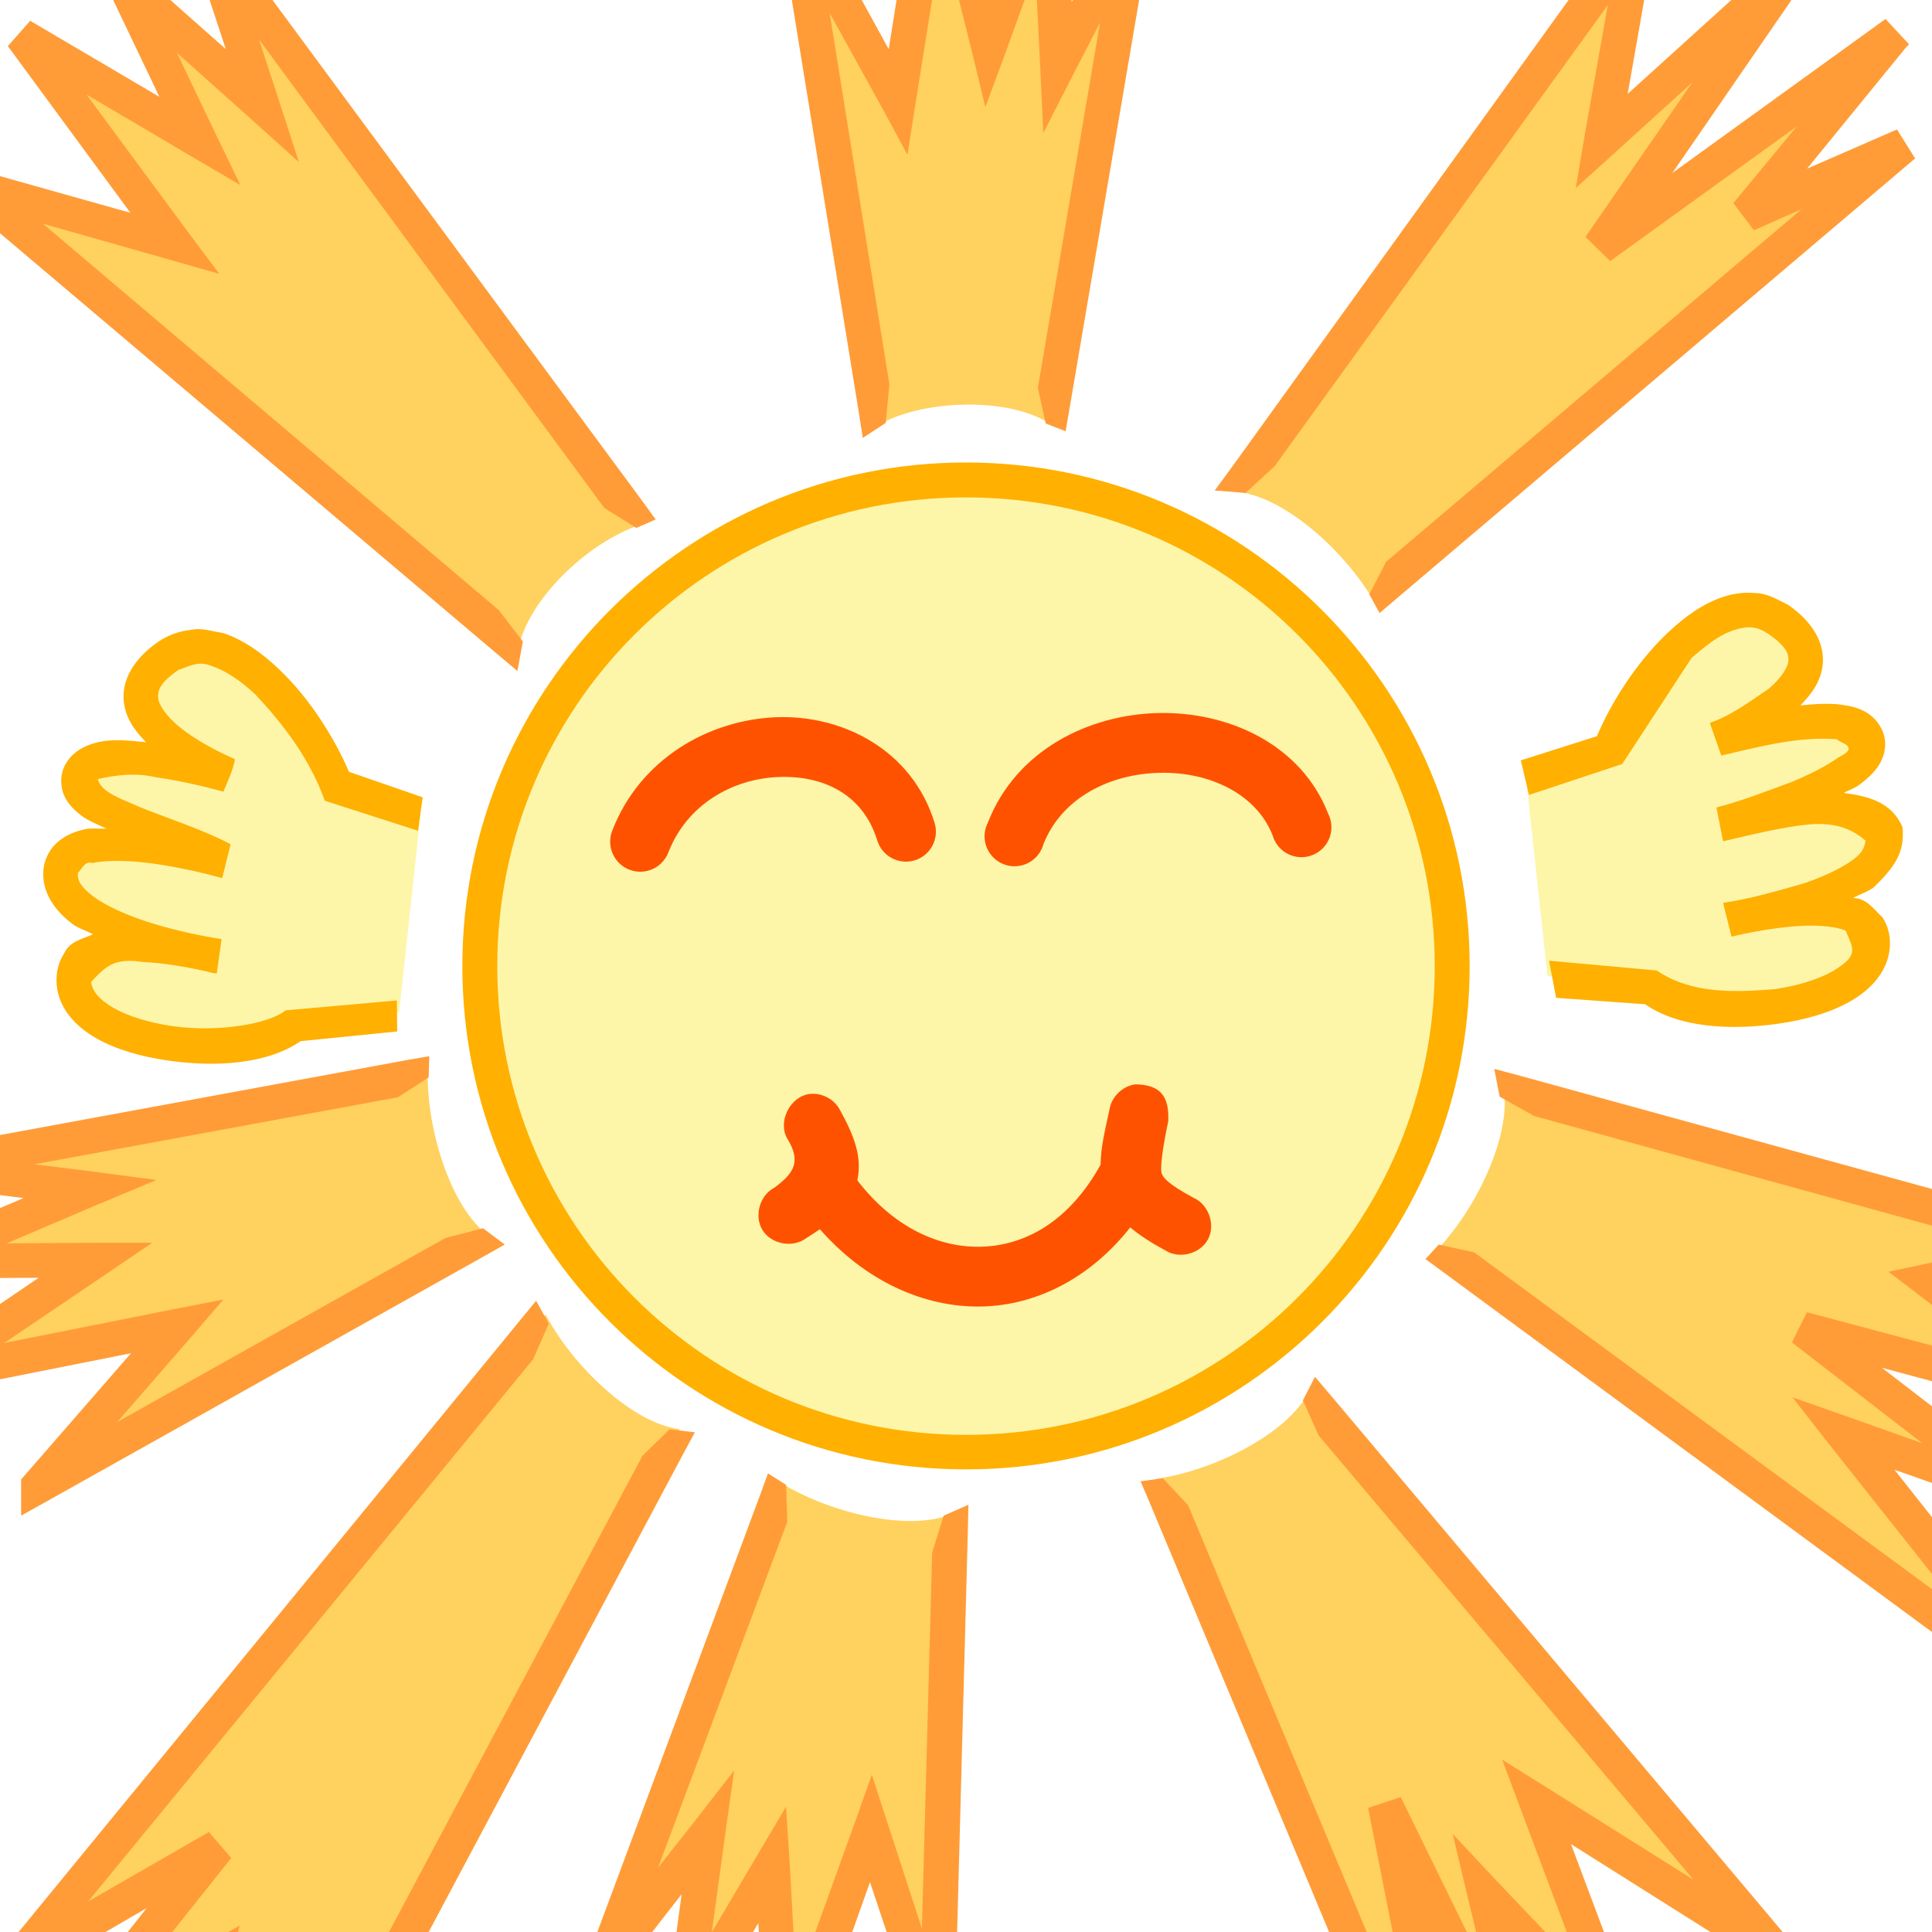
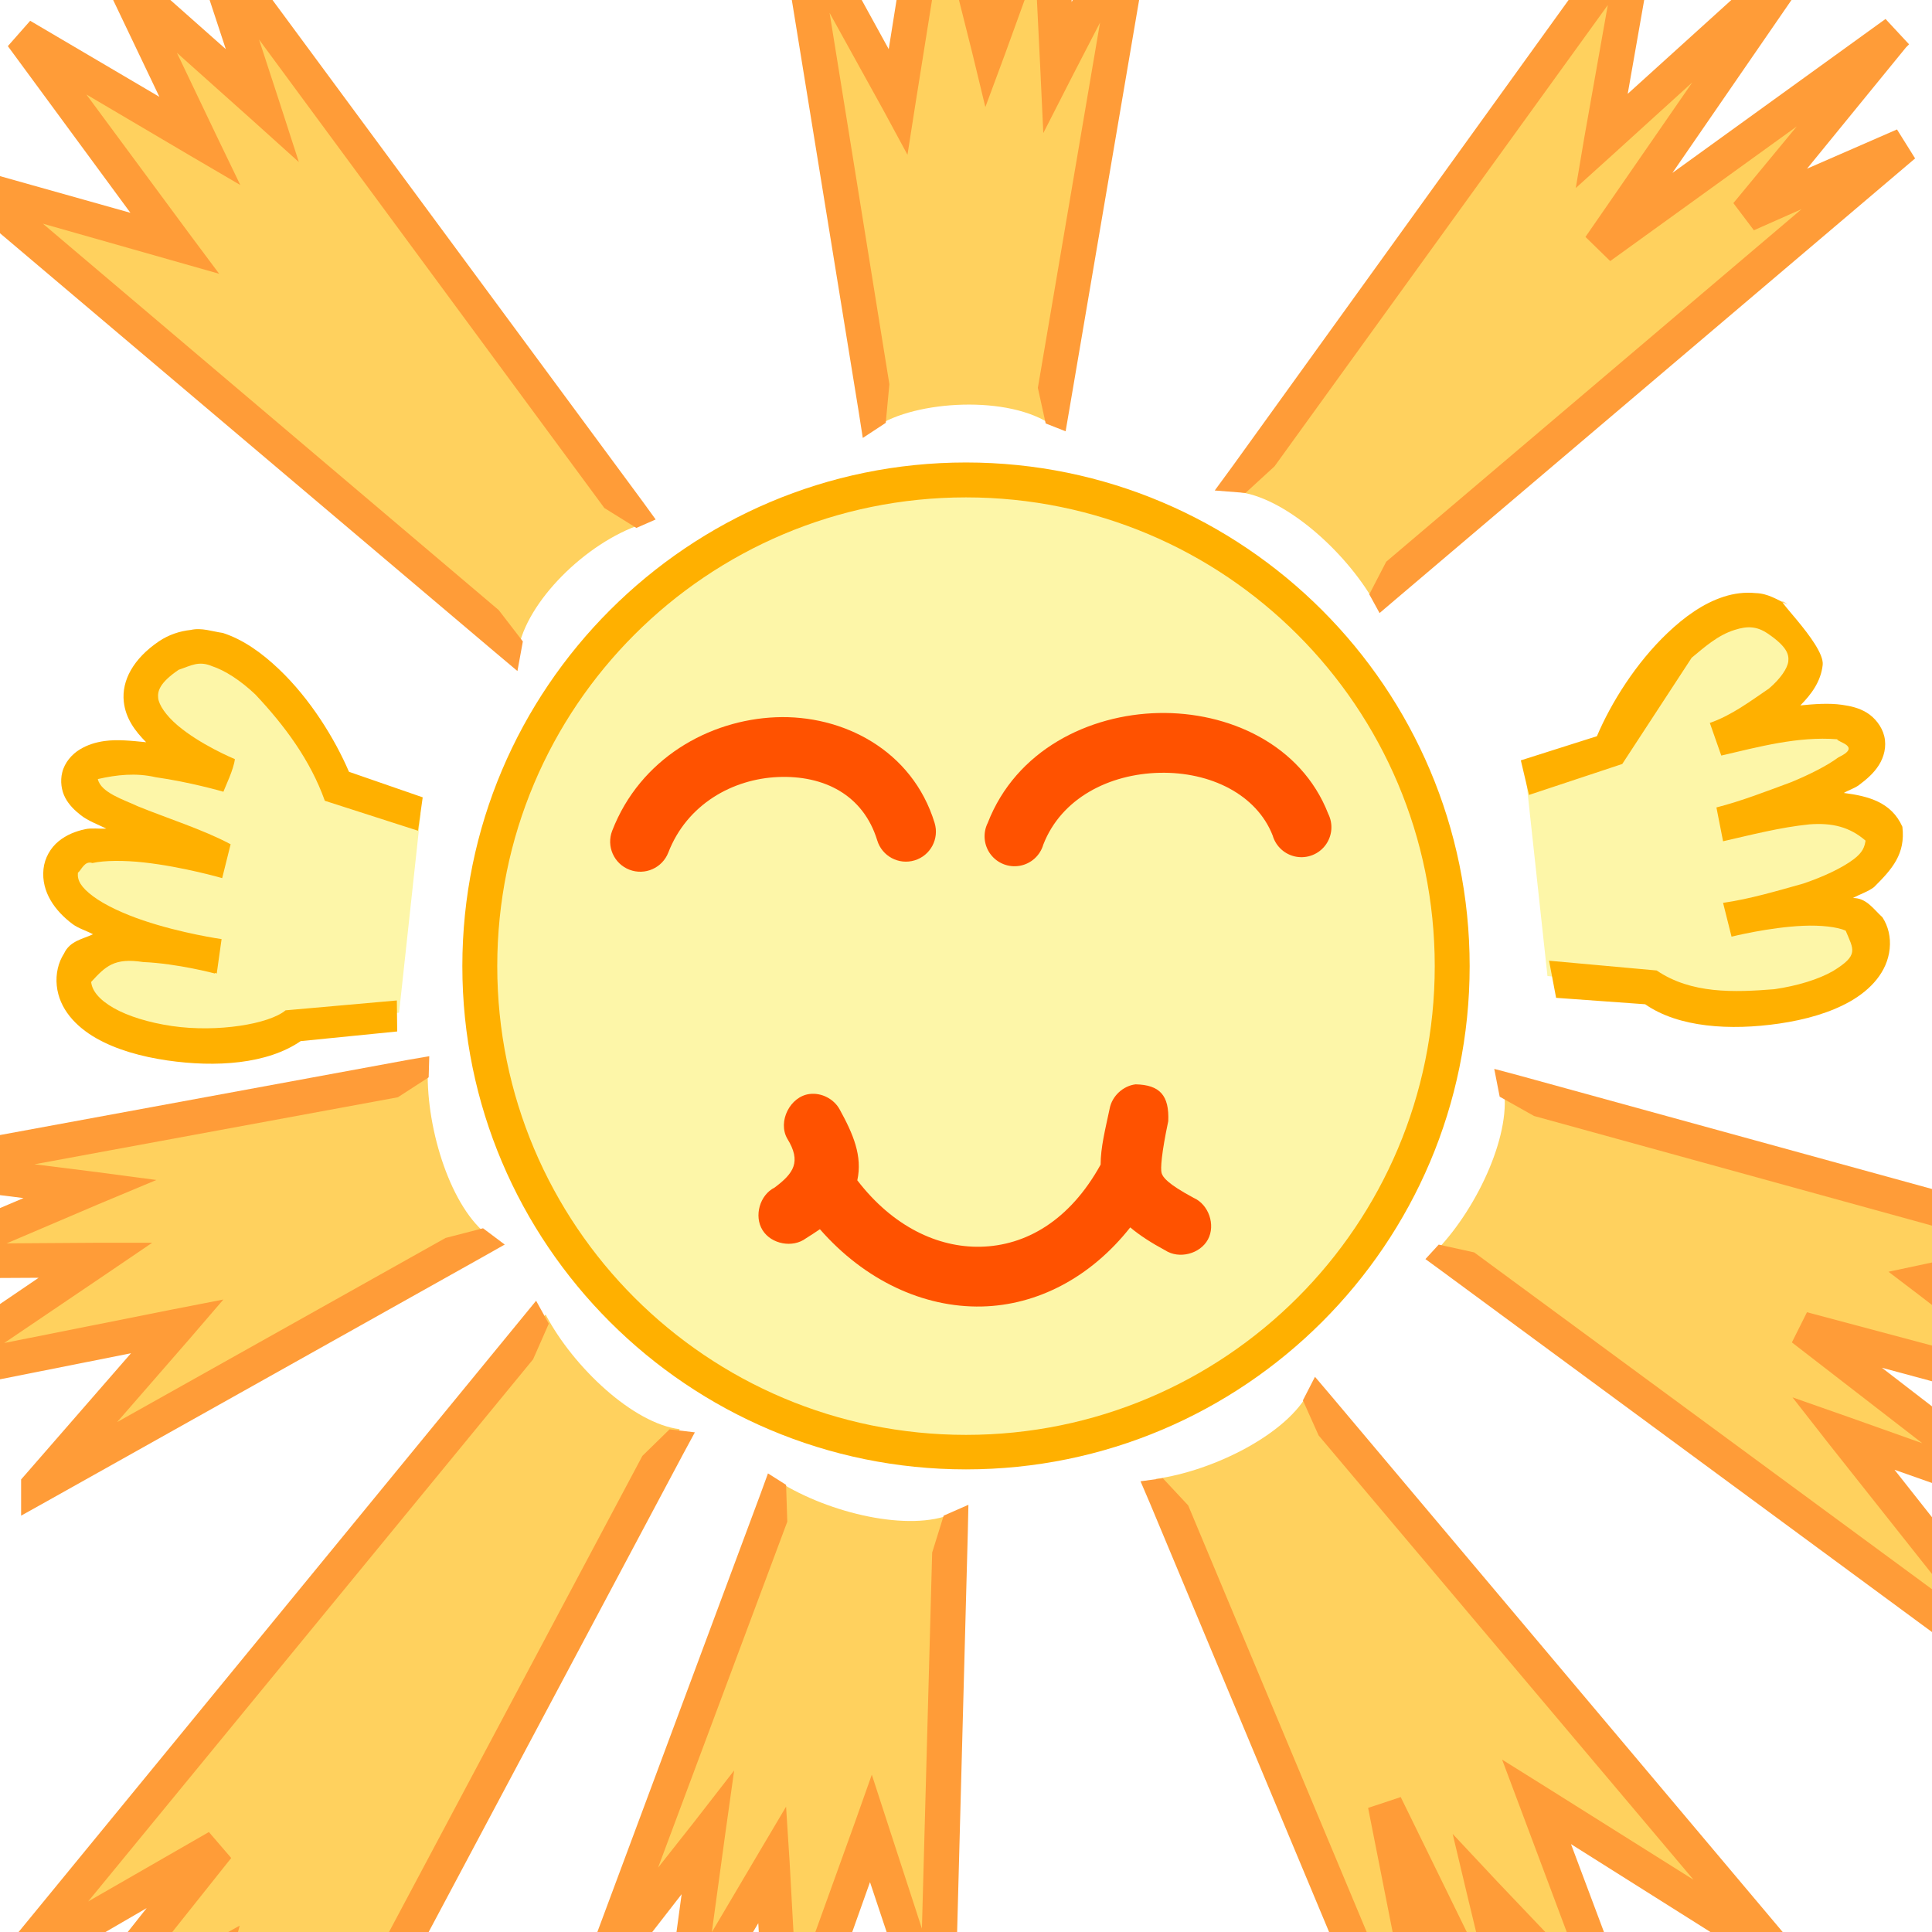
<svg xmlns="http://www.w3.org/2000/svg" width="100" height="100" id="svg1901" version="1.1">
  <defs id="defs1903">
    </defs>
  <g id="layer1" transform="translate(0,-952.3622)">
    <path style="color:#000000;fill:#fdf6a8;fill-opacity:1;fill-rule:nonzero;stroke:none;stroke-width:2.771;stroke-miterlimit:4;stroke-opacity:1;stroke-dasharray:none;marker:none;visibility:visible;display:inline;overflow:visible;enable-background:accumulate" id="path4221" d="m 86.196,47.739 a 38.726,38.726 0 1 1 -77.453,0 38.726,38.726 0 1 1 77.453,0 z" transform="matrix(0.6496864,0,0,0.6496864,19.15961,971.3467)" />
    <path style="fill:#fdf6a8;stroke:none;stroke-width:1.8;stroke-linecap:butt;stroke-linejoin:miter;stroke-opacity:1;color:#000000;fill-opacity:1;fill-rule:nonzero;stroke-miterlimit:4;stroke-dasharray:none;stroke-dashoffset:0;marker:none;visibility:visible;display:inline;overflow:visible;enable-background:accumulate" d="m 97.617,995.53 c 0.33,3.195 -8.208,4.437 -8.208,4.437 0,0 7.862,-2.076 7.505,1.425 -0.338,3.31 -8.995,4.195 -11.534,2.06 0,0 -5.283,-0.571 -5.283,-0.571 l -1.118,-10.309 c 0,0 4.289,-1.38 4.289,-1.38 1.245,-3.267 5.602,-8.928 8.748,-6.795 4.607,3.126 -3.168,6.224 -3.168,6.224 0,0 7.274,-2.17 7.811,0.044 0.537,2.214 -7.608,4.373 -7.64,4.373 2.898,-0.599 6.389,-2.014 8.599,0.492 z" id="path4733" />
    <path id="path4756" d="m 11.735,996.935 c 0,0 -8.306,-2.348 -8.599,0.492 -0.33,3.195 8.208,4.437 8.208,4.437 0,0 -7.862,-2.076 -7.505,1.425 0.338,3.31 8.995,4.195 11.534,2.06 0,0 5.283,-0.571 5.283,-0.571 l 1.118,-10.309 c 0,0 -4.289,-1.38 -4.289,-1.38 -1.245,-3.267 -5.602,-8.928 -8.748,-6.795 -4.607,3.126 3.168,6.224 3.168,6.224 0,0 -7.274,-2.17 -7.811,0.044 -0.477,1.89 5.088,2.918 7.64,4.373 z" style="color:#000000;fill:#fdf6a8;fill-opacity:1;fill-rule:nonzero;stroke:none;stroke-width:1.8;stroke-linecap:butt;stroke-linejoin:miter;stroke-miterlimit:4;stroke-opacity:1;stroke-dasharray:none;stroke-dashoffset:0;marker:none;visibility:visible;display:inline;overflow:visible;enable-background:accumulate" />
    <path style="font-size:medium;font-style:normal;font-variant:normal;font-weight:normal;font-stretch:normal;text-indent:0;text-align:start;text-decoration:none;line-height:normal;letter-spacing:normal;word-spacing:normal;text-transform:none;direction:ltr;block-progression:tb;writing-mode:lr-tb;text-anchor:start;color:#000000;fill:#ff5200;fill-opacity:1;stroke:none;stroke-width:3.1;marker:none;visibility:visible;display:inline;overflow:visible;enable-background:accumulate;font-family:Bitstream Vera Sans;-inkscape-font-specification:Bitstream Vera Sans" d="m 40.156,989.487 c -3.452,0.141 -7.018,2.128 -8.469,5.875 a 1.558,1.558 0 1 0 2.906,1.125 c 0.969,-2.501 3.335,-3.81 5.688,-3.906 2.353,-0.096 4.399,0.91 5.125,3.281 a 1.552,1.552 0 1 0 2.969,-0.906 c -1.157,-3.779 -4.767,-5.61 -8.219,-5.469 z" id="path4758" />
    <path style="font-size:medium;font-style:normal;font-variant:normal;font-weight:normal;font-stretch:normal;text-indent:0;text-align:start;text-decoration:none;line-height:normal;letter-spacing:normal;word-spacing:normal;text-transform:none;direction:ltr;block-progression:tb;writing-mode:lr-tb;text-anchor:start;color:#000000;fill:#ff5200;fill-opacity:1;stroke:none;stroke-width:3.1;marker:none;visibility:visible;display:inline;overflow:visible;enable-background:accumulate;font-family:Bitstream Vera Sans;-inkscape-font-specification:Bitstream Vera Sans" d="m 59.969,989.268 c -3.605,0.078 -7.379,1.913 -8.844,5.688 a 1.55,1.55 0 1 0 2.875,1.125 c 0.933,-2.405 3.415,-3.662 6.031,-3.719 2.616,-0.057 5.015,1.121 5.844,3.25 a 1.55,1.55 0 1 0 2.875,-1.125 c -1.404,-3.608 -5.177,-5.297 -8.781,-5.219 z" id="path4760" />
    <path style="font-size:medium;font-style:normal;font-variant:normal;font-weight:normal;font-stretch:normal;text-indent:0;text-align:start;text-decoration:none;line-height:normal;letter-spacing:normal;word-spacing:normal;text-transform:none;direction:ltr;block-progression:tb;writing-mode:lr-tb;text-anchor:start;color:#000000;fill:#ff5200;fill-opacity:1;stroke:none;stroke-width:3.1;marker:none;visibility:visible;display:inline;overflow:visible;enable-background:accumulate;font-family:Bitstream Vera Sans;-inkscape-font-specification:Bitstream Vera Sans" d="m 58.781,56.125 c -0.65,0.076 -1.221,0.607 -1.344,1.25 -0.235,1.113 -0.467,2.008 -0.469,2.906 -1.609,2.913 -3.885,4.2 -6.219,4.25 -2.194,0.047 -4.527,-1.032 -6.375,-3.438 0.276,-1.262 -0.216,-2.4 -0.906,-3.656 -0.292,-0.552 -0.943,-0.89 -1.562,-0.812 -1.012,0.123 -1.665,1.429 -1.156,2.312 0.739,1.198 0.33,1.792 -0.656,2.531 -0.769,0.383 -1.078,1.473 -0.626,2.203 0.452,0.73 1.565,0.939 2.251,0.422 0.248,-0.153 0.488,-0.311 0.719,-0.469 2.313,2.643 5.351,4.065 8.375,4 2.879,-0.062 5.644,-1.504 7.688,-4.094 0.51,0.429 1.114,0.812 1.812,1.188 0.716,0.465 1.803,0.188 2.209,-0.563 C 62.927,63.405 62.563,62.344 61.781,62 60.423,61.27 60.191,60.937 60.125,60.719 c -0.066,-0.218 -0.005,-1.039 0.344,-2.688 0.057,-1.34 -0.442,-1.877 -1.688,-1.906 z" transform="translate(0,952.3622)" id="path4762" />
    <path style="color:#000000;fill:#ffd15e;fill-opacity:1;fill-rule:nonzero;stroke:none;stroke-width:1.8;stroke-linecap:butt;stroke-linejoin:miter;stroke-miterlimit:4;stroke-opacity:1;stroke-dasharray:none;stroke-dashoffset:0;marker:none;visibility:visible;display:inline;overflow:visible;enable-background:accumulate" d="m 41.198,948.063 4.162,26.382 c 1.992,-1.35 6.89,-1.667 9.133,-0.046 0,0 4.308,-26.444 4.308,-26.444 l -4.065,7.896 -0.47,-9.608 -3.097,8.59 -2.603,-10.395 -2.072,13.202 -5.297,-9.577 z" id="path4768" />
    <path id="path4799" d="m 84.794,948.889 -20.791,28.929 c 2.398,0.203 5.603,3.02 7.131,5.707 0,0 27.416,-23.651 27.416,-23.651 l -8.126,3.584 7.701,-9.37 -15.316,11.056 9.995,-14.438 -9.913,8.962 1.903,-10.778 z" style="color:#000000;fill:#ffd15e;fill-opacity:1;fill-rule:nonzero;stroke:none;stroke-width:1.8;stroke-linecap:butt;stroke-linejoin:miter;stroke-miterlimit:4;stroke-opacity:1;stroke-dasharray:none;stroke-dashoffset:0;marker:none;visibility:visible;display:inline;overflow:visible;enable-background:accumulate" />
    <path style="color:#000000;fill:#ffd15e;fill-opacity:1;fill-rule:nonzero;stroke:none;stroke-width:1.8;stroke-linecap:butt;stroke-linejoin:miter;stroke-miterlimit:4;stroke-opacity:1;stroke-dasharray:none;stroke-dashoffset:0;marker:none;visibility:visible;display:inline;overflow:visible;enable-background:accumulate" d="m 107.72,1016.961 -29.917,-8.412 c 0.501,2.354 -1.267,6.238 -3.396,8.479 0,0 31.966,23.408 31.966,23.408 l -10.966,-13.864 9.078,3.182 -11.19,-8.617 15.008,4.016 -8.45,-6.489 7.867,-1.702 z" id="path4801" />
    <path id="path4803" d="m 92.098,1053.544 -24.345,-29.16 c -1.072,2.155 -4.871,4.097 -7.932,4.527 0,0 16.07,38.125 16.07,38.125 l -4.206,-21.274 7.949,16.25 -2.8,-11.656 7.373,7.775 -4.68,-12.517 12.572,7.93 z" style="color:#000000;fill:#ffd15e;fill-opacity:1;fill-rule:nonzero;stroke:none;stroke-width:1.8;stroke-linecap:butt;stroke-linejoin:miter;stroke-miterlimit:4;stroke-opacity:1;stroke-dasharray:none;stroke-dashoffset:0;marker:none;visibility:visible;display:inline;overflow:visible;enable-background:accumulate" />
    <path style="color:#000000;fill:#ffd15e;fill-opacity:1;fill-rule:nonzero;stroke:none;stroke-width:1.8;stroke-linecap:butt;stroke-linejoin:miter;stroke-miterlimit:4;stroke-opacity:1;stroke-dasharray:none;stroke-dashoffset:0;marker:none;visibility:visible;display:inline;overflow:visible;enable-background:accumulate" d="m 48.497,1057.388 0.797,-26.676 c -2.21,0.955 -6.365,-0.014 -8.981,-1.661 0,0 -9.13,25.154 -9.13,25.154 l 5.469,-6.997 -1.334,9.527 4.647,-7.861 0.615,10.698 4.503,-12.582 3.414,10.398 z" id="path4805" />
    <path id="path4807" d="m 12.738,1068.206 22.445,-41.869 c -2.391,-0.28 -5.503,-3.198 -6.943,-5.934 0,0 -27.506,33.656 -27.506,33.656 l 10.531,-6.093 -8.218,10.352 7.958,-4.479 -1.545,6.017 6.918,-5.087 -3.64,13.435 z" style="color:#000000;fill:#ffd15e;fill-opacity:1;fill-rule:nonzero;stroke:none;stroke-width:1.8;stroke-linecap:butt;stroke-linejoin:miter;stroke-miterlimit:4;stroke-opacity:1;stroke-dasharray:none;stroke-dashoffset:0;marker:none;visibility:visible;display:inline;overflow:visible;enable-background:accumulate" />
    <path style="color:#000000;fill:#ffd15e;fill-opacity:1;fill-rule:nonzero;stroke:none;stroke-width:1.8;stroke-linecap:butt;stroke-linejoin:miter;stroke-miterlimit:4;stroke-opacity:1;stroke-dasharray:none;stroke-dashoffset:0;marker:none;visibility:visible;display:inline;overflow:visible;enable-background:accumulate" d="m -1.483,961.991 28.301,24.034 c 0.415,-2.506 3.508,-5.575 6.387,-6.528 0,0 -22.391,-30.102 -22.391,-30.102 l 2.759,8.442 -7.164,-6.42 3.933,8.241 -9.223,-5.456 7.933,10.754 -10.535,-2.965 z" id="path4809" />
    <path id="path4811" d="m 1.998,1029.285 23.32,-12.939 c -1.952,-1.408 -3.25,-5.472 -3.177,-8.563 0,0 -26.284,5.004 -26.284,5.004 l 8.811,1.109 -8.864,3.738 9.131,-0.039 -8.871,6.011 13.111,-2.583 -7.178,8.261 0,4e-4 z" style="color:#000000;fill:#ffd15e;fill-opacity:1;fill-rule:nonzero;stroke:none;stroke-width:1.8;stroke-linecap:butt;stroke-linejoin:miter;stroke-miterlimit:4;stroke-opacity:1;stroke-dasharray:none;stroke-dashoffset:0;marker:none;visibility:visible;display:inline;overflow:visible;enable-background:accumulate" />
    <path style="font-size:medium;font-style:normal;font-variant:normal;font-weight:normal;font-stretch:normal;text-indent:0;text-align:start;text-decoration:none;line-height:normal;letter-spacing:normal;word-spacing:normal;text-transform:none;direction:ltr;block-progression:tb;writing-mode:lr-tb;text-anchor:start;color:#000000;fill:#ffb000;fill-opacity:1;fill-rule:nonzero;stroke:none;stroke-width:2.771;marker:none;visibility:visible;display:inline;overflow:visible;enable-background:accumulate;font-family:Bitstream Vera Sans;-inkscape-font-specification:Bitstream Vera Sans" d="m 23.931,1002.369 c 0,0 1.807,0 1.807,0 0,-13.409 10.853,-24.262 24.262,-24.262 13.409,0 24.262,10.853 24.262,24.262 0,0 1.807,0 1.807,0 0,-14.382 -11.687,-26.069 -26.069,-26.069 -14.382,0 -26.069,11.687 -26.069,26.069 z m 1.807,0 c 0,0 -1.807,0 -1.807,0 0,14.382 11.687,26.048 26.069,26.048 14.382,0 26.069,-11.666 26.069,-26.048 0,0 -1.807,0 -1.807,0 0,13.409 -10.853,24.262 -24.262,24.262 -13.409,0 -24.262,-10.853 -24.262,-24.262 z" id="path4834" />
    <path style="font-size:medium;font-style:normal;font-variant:normal;font-weight:normal;font-stretch:normal;text-indent:0;text-align:start;text-decoration:none;line-height:normal;letter-spacing:normal;word-spacing:normal;text-transform:none;direction:ltr;block-progression:tb;writing-mode:lr-tb;text-anchor:start;color:#000000;fill:#ffb000;fill-opacity:1;fill-rule:nonzero;stroke:none;stroke-width:1.8;marker:none;visibility:visible;display:inline;overflow:visible;enable-background:accumulate;font-family:Bitstream Vera Sans;-inkscape-font-specification:Bitstream Vera Sans" d="m 20.541,1004.145 0.018,1.606 -4.996,0.499 c -1.732,1.192 -4.389,1.367 -6.906,1 -1.345,-0.196 -2.645,-0.559 -3.688,-1.156 -1.042,-0.598 -1.908,-1.509 -2.031,-2.719 -0.061,-0.599 0.075,-1.195 0.375,-1.656 0.308,-0.664 0.963,-0.744 1.5,-1 -0.352,-0.189 -0.754,-0.3 -1.062,-0.531 -0.885,-0.664 -1.624,-1.645 -1.5,-2.844 0.06,-0.577 0.37,-1.103 0.781,-1.438 0.411,-0.335 0.876,-0.516 1.375,-0.625 0.336,-0.073 0.734,-0.01 1.094,-0.031 -0.454,-0.221 -0.949,-0.405 -1.312,-0.688 -0.312,-0.243 -0.616,-0.533 -0.812,-0.906 -0.197,-0.374 -0.269,-0.866 -0.156,-1.312 0.126,-0.519 0.502,-0.941 0.906,-1.188 0.404,-0.246 0.826,-0.373 1.281,-0.438 0.676,-0.096 1.42,-0.01 2.156,0.062 -0.57,-0.575 -1.06,-1.225 -1.156,-2.094 -0.123,-1.105 0.506,-2.239 1.812,-3.125 0.51,-0.346 1.091,-0.535 1.656,-0.594 0.569,-0.128 1.107,0.081 1.656,0.156 1.063,0.344 2.024,1.037 2.906,1.875 1.622,1.542 2.887,3.594 3.625,5.312 l 3.816,1.322 -0.243,1.729 -4.823,-1.551 c -0.751,-2.104 -2.078,-3.888 -3.594,-5.5 -0.756,-0.719 -1.573,-1.25 -2.25,-1.469 -0.686,-0.292 -1.098,-0.018 -1.719,0.188 -0.997,0.677 -1.102,1.113 -1.062,1.469 0.039,0.355 0.401,0.896 1,1.406 1.165,0.992 2.872,1.71 2.969,1.75 -0.057,0.517 -0.481,1.395 -0.594,1.688 -0.091,-0.027 -1.751,-0.503 -3.5,-0.75 -1.029,-0.238 -2.013,-0.129 -3,0.094 0.153,0.704 1.347,1.068 2.062,1.406 1.513,0.619 3.389,1.207 4.812,1.969 L 11.5,997.813 c 0,0 -2.049,-0.592 -4.062,-0.812 -1.007,-0.111 -2.014,-0.109 -2.656,0.031 -0.414,-0.139 -0.571,0.381 -0.75,0.5 -0.041,0.398 0.159,0.752 0.781,1.219 0.623,0.467 1.597,0.912 2.594,1.25 1.993,0.676 4.062,0.969 4.062,0.969 l -0.25,1.781 c 0,0 -0.092,-0.031 -0.094,-0.031 l 0,0.031 c 0,0 -1.934,-0.518 -3.719,-0.594 -1.497,-0.232 -1.94,0.22 -2.688,1.031 0.045,0.445 0.401,0.911 1.156,1.344 0.755,0.433 1.852,0.766 3.031,0.938 2.358,0.344 5.038,-0.108 5.875,-0.813 l 5.76,-0.511 z" id="path4840" />
-     <path style="font-size:medium;font-style:normal;font-variant:normal;font-weight:normal;font-stretch:normal;text-indent:0;text-align:start;text-decoration:none;line-height:normal;letter-spacing:normal;word-spacing:normal;text-transform:none;direction:ltr;block-progression:tb;writing-mode:lr-tb;text-anchor:start;color:#000000;fill:#ffb000;fill-opacity:1;fill-rule:nonzero;stroke:none;stroke-width:1.8;marker:none;visibility:visible;display:inline;overflow:visible;enable-background:accumulate;font-family:Bitstream Vera Sans;-inkscape-font-specification:Bitstream Vera Sans" d="m 80.183,1002.089 5.567,0.505 c 1.791,1.22 4.021,1.135 6.094,0.969 1.179,-0.172 2.276,-0.505 3.031,-0.938 1.354,-0.83 1.067,-1.103 0.656,-2.094 -0.456,-0.197 -1.295,-0.288 -2.188,-0.25 -1.785,0.076 -3.719,0.563 -3.719,0.563 l -0.438,-1.75 c 1.41,-0.204 2.786,-0.616 4.156,-1 0.996,-0.338 1.971,-0.783 2.594,-1.25 0.496,-0.372 0.572,-0.658 0.625,-0.969 -0.815,-0.709 -1.72,-0.934 -2.906,-0.844 -1.514,0.153 -2.989,0.538 -4.469,0.875 l -0.344,-1.75 c 1.32,-0.339 2.596,-0.84 3.875,-1.312 0.95,-0.393 1.859,-0.85 2.438,-1.281 1.227,-0.581 -0.052,-0.776 -0.062,-0.937 -2.036,-0.161 -4.09,0.4 -6,0.844 L 88.5,989.781 c 1.133,-0.394 2.085,-1.117 3.062,-1.781 0.599,-0.51 0.961,-1.051 1,-1.406 0.039,-0.355 -0.065,-0.761 -1.062,-1.438 -0.553,-0.375 -1.042,-0.407 -1.719,-0.188 -0.871,0.274 -1.531,0.87 -2.219,1.438 l -3.594,5.5 -4.827,1.602 -0.423,-1.79 3.938,-1.25 c 0.733,-1.73 2.015,-3.784 3.656,-5.344 0.882,-0.838 1.843,-1.531 2.906,-1.875 0.532,-0.172 1.091,-0.246 1.656,-0.188 0.624,0.014 1.118,0.341 1.656,0.594 1.306,0.886 1.935,2.02 1.812,3.125 -0.096,0.864 -0.59,1.521 -1.156,2.094 0.736,-0.073 1.48,-0.128 2.156,-0.031 0.456,0.065 0.877,0.16 1.281,0.406 0.404,0.246 0.78,0.699 0.906,1.219 0.132,0.546 -0.02,1.087 -0.281,1.5 -0.261,0.413 -0.632,0.733 -1.031,1.031 -0.221,0.165 -0.532,0.257 -0.781,0.406 1.283,0.164 2.466,0.482 3.031,1.75 0.168,1.411 -0.531,2.191 -1.469,3.125 -0.318,0.239 -0.73,0.369 -1.094,0.562 0.706,-0.005 1.064,0.574 1.531,1 0.3,0.461 0.436,1.026 0.375,1.625 -0.124,1.21 -0.989,2.121 -2.031,2.719 -1.042,0.597 -2.343,0.96 -3.688,1.156 -2.53,0.369 -5.206,0.208 -6.938,-1 l -4.609,-0.332 -0.365,-1.923 z" id="path4846" />
+     <path style="font-size:medium;font-style:normal;font-variant:normal;font-weight:normal;font-stretch:normal;text-indent:0;text-align:start;text-decoration:none;line-height:normal;letter-spacing:normal;word-spacing:normal;text-transform:none;direction:ltr;block-progression:tb;writing-mode:lr-tb;text-anchor:start;color:#000000;fill:#ffb000;fill-opacity:1;fill-rule:nonzero;stroke:none;stroke-width:1.8;marker:none;visibility:visible;display:inline;overflow:visible;enable-background:accumulate;font-family:Bitstream Vera Sans;-inkscape-font-specification:Bitstream Vera Sans" d="m 80.183,1002.089 5.567,0.505 c 1.791,1.22 4.021,1.135 6.094,0.969 1.179,-0.172 2.276,-0.505 3.031,-0.938 1.354,-0.83 1.067,-1.103 0.656,-2.094 -0.456,-0.197 -1.295,-0.288 -2.188,-0.25 -1.785,0.076 -3.719,0.563 -3.719,0.563 l -0.438,-1.75 c 1.41,-0.204 2.786,-0.616 4.156,-1 0.996,-0.338 1.971,-0.783 2.594,-1.25 0.496,-0.372 0.572,-0.658 0.625,-0.969 -0.815,-0.709 -1.72,-0.934 -2.906,-0.844 -1.514,0.153 -2.989,0.538 -4.469,0.875 l -0.344,-1.75 c 1.32,-0.339 2.596,-0.84 3.875,-1.312 0.95,-0.393 1.859,-0.85 2.438,-1.281 1.227,-0.581 -0.052,-0.776 -0.062,-0.937 -2.036,-0.161 -4.09,0.4 -6,0.844 L 88.5,989.781 c 1.133,-0.394 2.085,-1.117 3.062,-1.781 0.599,-0.51 0.961,-1.051 1,-1.406 0.039,-0.355 -0.065,-0.761 -1.062,-1.438 -0.553,-0.375 -1.042,-0.407 -1.719,-0.188 -0.871,0.274 -1.531,0.87 -2.219,1.438 l -3.594,5.5 -4.827,1.602 -0.423,-1.79 3.938,-1.25 c 0.733,-1.73 2.015,-3.784 3.656,-5.344 0.882,-0.838 1.843,-1.531 2.906,-1.875 0.532,-0.172 1.091,-0.246 1.656,-0.188 0.624,0.014 1.118,0.341 1.656,0.594 -1.201,-0.85 1.935,2.02 1.812,3.125 -0.096,0.864 -0.59,1.521 -1.156,2.094 0.736,-0.073 1.48,-0.128 2.156,-0.031 0.456,0.065 0.877,0.16 1.281,0.406 0.404,0.246 0.78,0.699 0.906,1.219 0.132,0.546 -0.02,1.087 -0.281,1.5 -0.261,0.413 -0.632,0.733 -1.031,1.031 -0.221,0.165 -0.532,0.257 -0.781,0.406 1.283,0.164 2.466,0.482 3.031,1.75 0.168,1.411 -0.531,2.191 -1.469,3.125 -0.318,0.239 -0.73,0.369 -1.094,0.562 0.706,-0.005 1.064,0.574 1.531,1 0.3,0.461 0.436,1.026 0.375,1.625 -0.124,1.21 -0.989,2.121 -2.031,2.719 -1.042,0.597 -2.343,0.96 -3.688,1.156 -2.53,0.369 -5.206,0.208 -6.938,-1 l -4.609,-0.332 -0.365,-1.923 z" id="path4846" />
    <path style="font-size:medium;font-style:normal;font-variant:normal;font-weight:normal;font-stretch:normal;text-indent:0;text-align:start;text-decoration:none;line-height:normal;letter-spacing:normal;word-spacing:normal;text-transform:none;direction:ltr;block-progression:tb;writing-mode:lr-tb;text-anchor:start;color:#000000;fill:#ff9c38;fill-opacity:1;fill-rule:nonzero;stroke:none;stroke-width:1.8;marker:none;visibility:visible;display:inline;overflow:visible;enable-background:accumulate;font-family:Bitstream Vera Sans;-inkscape-font-specification:Bitstream Vera Sans" d="m 54.125,974.281 -0.406,-1.844 3.219,-18.906 -1.406,2.719 -1.531,3 -0.156,-3.344 -0.25,-5.094 -1.562,4.312 -1.031,2.781 -0.688,-2.844 -1.531,-6.094 -1.406,8.812 -0.406,2.594 -1.25,-2.312 -2.781,-5.031 3.094,19.219 -0.188,2 -1.188,0.781 L 44.438,973.625 40.312,948.219 42,947.625 l 4,7.281 1.688,-10.594 1.75,-0.094 1.875,7.531 2.094,-5.812 1.75,0.25 0.312,6.281 2.531,-4.938 1.688,0.562 -4.344,25.5 -0.188,1.094 -1.031,-0.406 z" id="path4852" />
    <path style="font-size:medium;font-style:normal;font-variant:normal;font-weight:normal;font-stretch:normal;text-indent:0;text-align:start;text-decoration:none;line-height:normal;letter-spacing:normal;word-spacing:normal;text-transform:none;direction:ltr;block-progression:tb;writing-mode:lr-tb;text-anchor:start;color:#000000;fill:#ff9c38;fill-opacity:1;fill-rule:nonzero;stroke:none;stroke-width:1.8;marker:none;visibility:visible;display:inline;overflow:visible;enable-background:accumulate;font-family:Bitstream Vera Sans;-inkscape-font-specification:Bitstream Vera Sans" d="m 70.875,983.125 0.875,-1.688 21.5,-18.25 -2.469,1.094 -1.062,-1.406 3.281,-3.969 -9.656,6.969 -1.281,-1.25 5.531,-8 -4.094,3.719 -1.938,1.75 L 82,959.5 l 1.219,-6.875 -17.25,23.875 -1.5,1.375 -1.594,-0.125 0.938,-1.281 20.25,-28.094 1.625,0.656 -1.438,8.188 7.938,-7.188 1.344,1.188 -0.125,0.156 -6.844,9.938 11.031,-7.969 1.219,1.312 -0.156,0.156 -5.125,6.281 4.656,-2.031 0.938,1.5 L 72.25,983.375 71.406,984.094 70.875,983.125 z" id="path4854" />
    <path style="font-size:medium;font-style:normal;font-variant:normal;font-weight:normal;font-stretch:normal;text-indent:0;text-align:start;text-decoration:none;line-height:normal;letter-spacing:normal;word-spacing:normal;text-transform:none;direction:ltr;block-progression:tb;writing-mode:lr-tb;text-anchor:start;color:#000000;fill:#ff9c38;fill-opacity:1;fill-rule:nonzero;stroke:none;stroke-width:1.8;marker:none;visibility:visible;display:inline;overflow:visible;enable-background:accumulate;font-family:Bitstream Vera Sans;-inkscape-font-specification:Bitstream Vera Sans" d="m 76.312,1017.188 -1.844,-0.406 -0.688,0.75 0.812,0.594 31.062,22.875 0.188,0.156 1.25,-1.281 -9.031,-11.438 6.125,2.156 0.844,-1.563 -7.625,-5.875 10.656,2.875 0.781,-1.594 -6.906,-5.312 5.969,-1.281 0.062,-1.75 -29.219,-8.031 -1.406,-0.375 0.281,1.438 1.781,1 24.5,6.75 -4.25,0.906 -1.906,0.406 1.562,1.188 4.875,3.75 -10.656,-2.844 -0.781,1.563 6.75,5.219 -3.781,-1.344 -2.938,-1.031 1.906,2.438 6.812,8.594 -25.188,-18.531 z" id="path4856" />
    <path style="font-size:medium;font-style:normal;font-variant:normal;font-weight:normal;font-stretch:normal;text-indent:0;text-align:start;text-decoration:none;line-height:normal;letter-spacing:normal;word-spacing:normal;text-transform:none;direction:ltr;block-progression:tb;writing-mode:lr-tb;text-anchor:start;color:#000000;fill:#ff9c38;fill-opacity:1;fill-rule:nonzero;stroke:none;stroke-width:1.8;marker:none;visibility:visible;display:inline;overflow:visible;enable-background:accumulate;font-family:Bitstream Vera Sans;-inkscape-font-specification:Bitstream Vera Sans" d="m 68.25,1026.656 -0.812,-1.812 0.625,-1.219 0.875,1.031 23.844,28.313 -1.156,1.344 -10.312,-6.5 3.75,10 -1.5,0.938 -5.062,-5.344 1.938,8.219 0.062,0.188 -1.688,0.594 -4.906,-10.062 2.875,14.531 -1.719,0.5 -0.062,-0.156 -15.5,-37.094 -0.469,-1.094 1.156,-0.156 1.312,1.406 11.781,28.156 -2.469,-12.5 1.688,-0.562 4.375,8.938 -0.906,-3.75 -0.781,-3.281 2.312,2.469 4.312,4.531 -3.125,-8.344 -0.938,-2.5 2.25,1.406 7.656,4.812 -19.406,-23 z" id="path4858" />
    <path style="font-size:medium;font-style:normal;font-variant:normal;font-weight:normal;font-stretch:normal;text-indent:0;text-align:start;text-decoration:none;line-height:normal;letter-spacing:normal;word-spacing:normal;text-transform:none;direction:ltr;block-progression:tb;writing-mode:lr-tb;text-anchor:start;color:#000000;fill:#ff9c38;fill-opacity:1;fill-rule:nonzero;stroke:none;stroke-width:1.8;marker:none;visibility:visible;display:inline;overflow:visible;enable-background:accumulate;font-family:Bitstream Vera Sans;-inkscape-font-specification:Bitstream Vera Sans" d="m 48.25,1032.719 0.594,-1.907 1.281,-0.562 -0.031,1.406 -0.688,25.75 -1.75,0.25 -2.625,-7.875 -3.594,10.094 -1.75,-0.25 -0.438,-7.719 -3.156,5.281 -1.656,-0.562 0.844,-6.219 -3.375,4.344 -1.562,-0.844 9.031,-24.25 0.375,-1.031 0.938,0.594 0.062,1.906 -6.688,17.906 1.875,-2.375 L 38,1044 l -0.469,3.344 -0.688,5.031 2.344,-3.969 1.5,-2.531 0.188,2.938 0.344,6.281 3.031,-8.406 0.875,-2.469 0.812,2.5 1.781,5.469 0.531,-19.469 z" id="path4860" />
    <path style="font-size:medium;font-style:normal;font-variant:normal;font-weight:normal;font-stretch:normal;text-indent:0;text-align:start;text-decoration:none;line-height:normal;letter-spacing:normal;word-spacing:normal;text-transform:none;direction:ltr;block-progression:tb;writing-mode:lr-tb;text-anchor:start;color:#000000;fill:#ff9c38;fill-opacity:1;fill-rule:nonzero;stroke:none;stroke-width:1.8;marker:none;visibility:visible;display:inline;overflow:visible;enable-background:accumulate;font-family:Bitstream Vera Sans;-inkscape-font-specification:Bitstream Vera Sans" d="m 34.656,1026.344 -1.406,1.375 -17.562,33 1.562,-5.719 0.656,-2.469 -2.062,1.5 -4.875,3.594 0.906,-3.562 0.531,-2.031 -1.844,1.031 -3.969,2.219 5.375,-6.75 -1.156,-1.344 -6.25,3.594 23.031,-28.062 0.812,-1.844 -0.656,-1.188 -0.844,1.031 -26.875,32.781 1.156,1.344 6.406,-3.719 -5.25,6.625 1.156,1.344 6.094,-3.438 -1,3.969 -0.625,2.438 2.031,-1.469 4.812,-3.563 -2.875,10.75 -0.062,0.188 1.656,0.656 21.812,-40.969 0.625,-1.156 -1.312,-0.156 z" id="path4862" />
    <path style="font-size:medium;font-style:normal;font-variant:normal;font-weight:normal;font-stretch:normal;text-indent:0;text-align:start;text-decoration:none;line-height:normal;letter-spacing:normal;word-spacing:normal;text-transform:none;direction:ltr;block-progression:tb;writing-mode:lr-tb;text-anchor:start;color:#000000;fill:#ff9c38;fill-opacity:1;fill-rule:nonzero;stroke:none;stroke-width:1.8;marker:none;visibility:visible;display:inline;overflow:visible;enable-background:accumulate;font-family:Bitstream Vera Sans;-inkscape-font-specification:Bitstream Vera Sans" d="m 32.938,979.688 -1.656,-1.031 -17.875,-24.25 1.031,3.156 1.031,3.188 -2.5,-2.25 -3.812,-3.406 2,4.188 1.281,2.656 -2.562,-1.5 -5.406,-3.188 5.312,7.188 1.562,2.094 -2.531,-0.719 -6.594,-1.875 23.594,20 1.25,1.625 -0.281,1.531 -1.188,-1 -27.656,-23.406 0.812,-1.562 8,2.25 L 0.406,954.75 1.562,953.438 8.25,957.375 5.594,951.812 7,950.75 l 4.688,4.156 -1.719,-5.219 1.562,-0.812 21.75,29.469 0.656,0.906 -1,0.438 z" id="path4864" />
    <path style="font-size:medium;font-style:normal;font-variant:normal;font-weight:normal;font-stretch:normal;text-indent:0;text-align:start;text-decoration:none;line-height:normal;letter-spacing:normal;word-spacing:normal;text-transform:none;direction:ltr;block-progression:tb;writing-mode:lr-tb;text-anchor:start;color:#000000;fill:#ff9c38;fill-opacity:1;fill-rule:nonzero;stroke:none;stroke-width:1.8;marker:none;visibility:visible;display:inline;overflow:visible;enable-background:accumulate;font-family:Bitstream Vera Sans;-inkscape-font-specification:Bitstream Vera Sans" d="m 25,1015.938 -1.938,0.5 -17,9.531 3.781,-4.344 1.719,-2 -2.562,0.5 -8.781,1.75 5.219,-3.531 2.438,-1.656 -2.938,0 -4.594,0.031 4.688,-2 3.062,-1.281 -3.312,-0.438 -3,-0.375 18.812,-3.469 1.594,-1.031 0.031,-1.094 -1.094,0.188 -25.438,4.687 0.062,1.781 5.469,0.688 -5.75,2.438 0.344,1.719 L 2,1018.5 l -6.438,4.375 0.688,1.625 10.531,-2.094 -5.469,6.281 -0.219,0.25 0,0.344 0,1.531 1.344,-0.75 22.469,-12.594 1.219,-0.688 -1.125,-0.844 z" id="path4866" />
  </g>
</svg>
